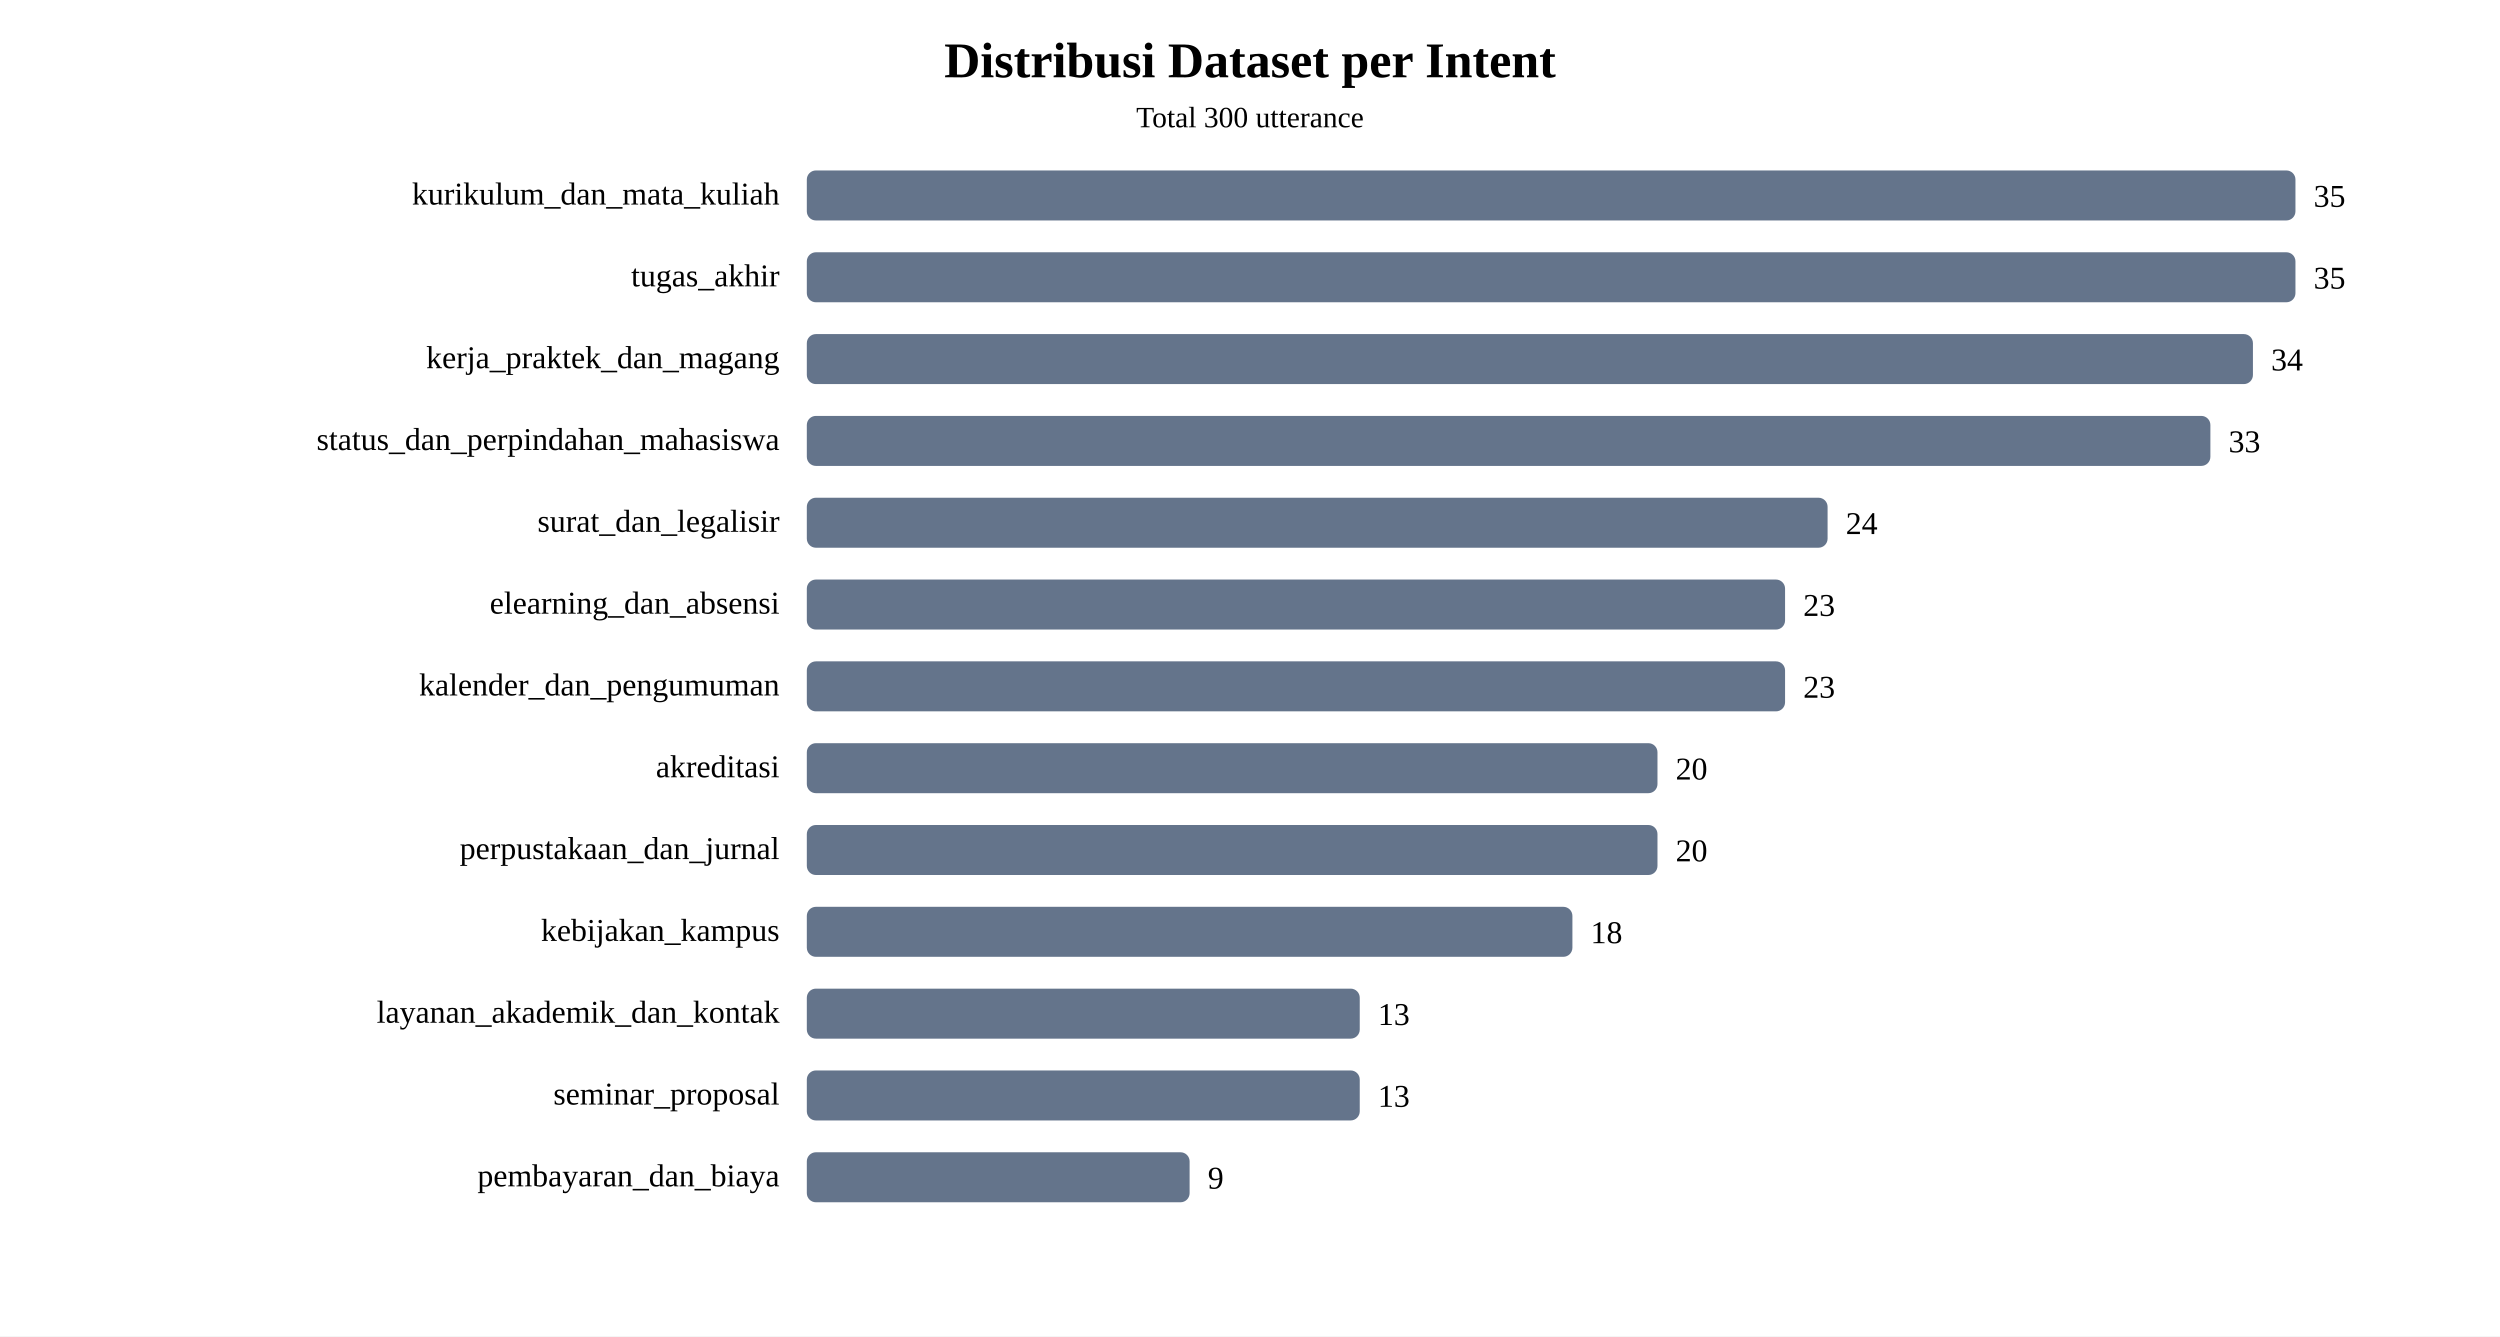
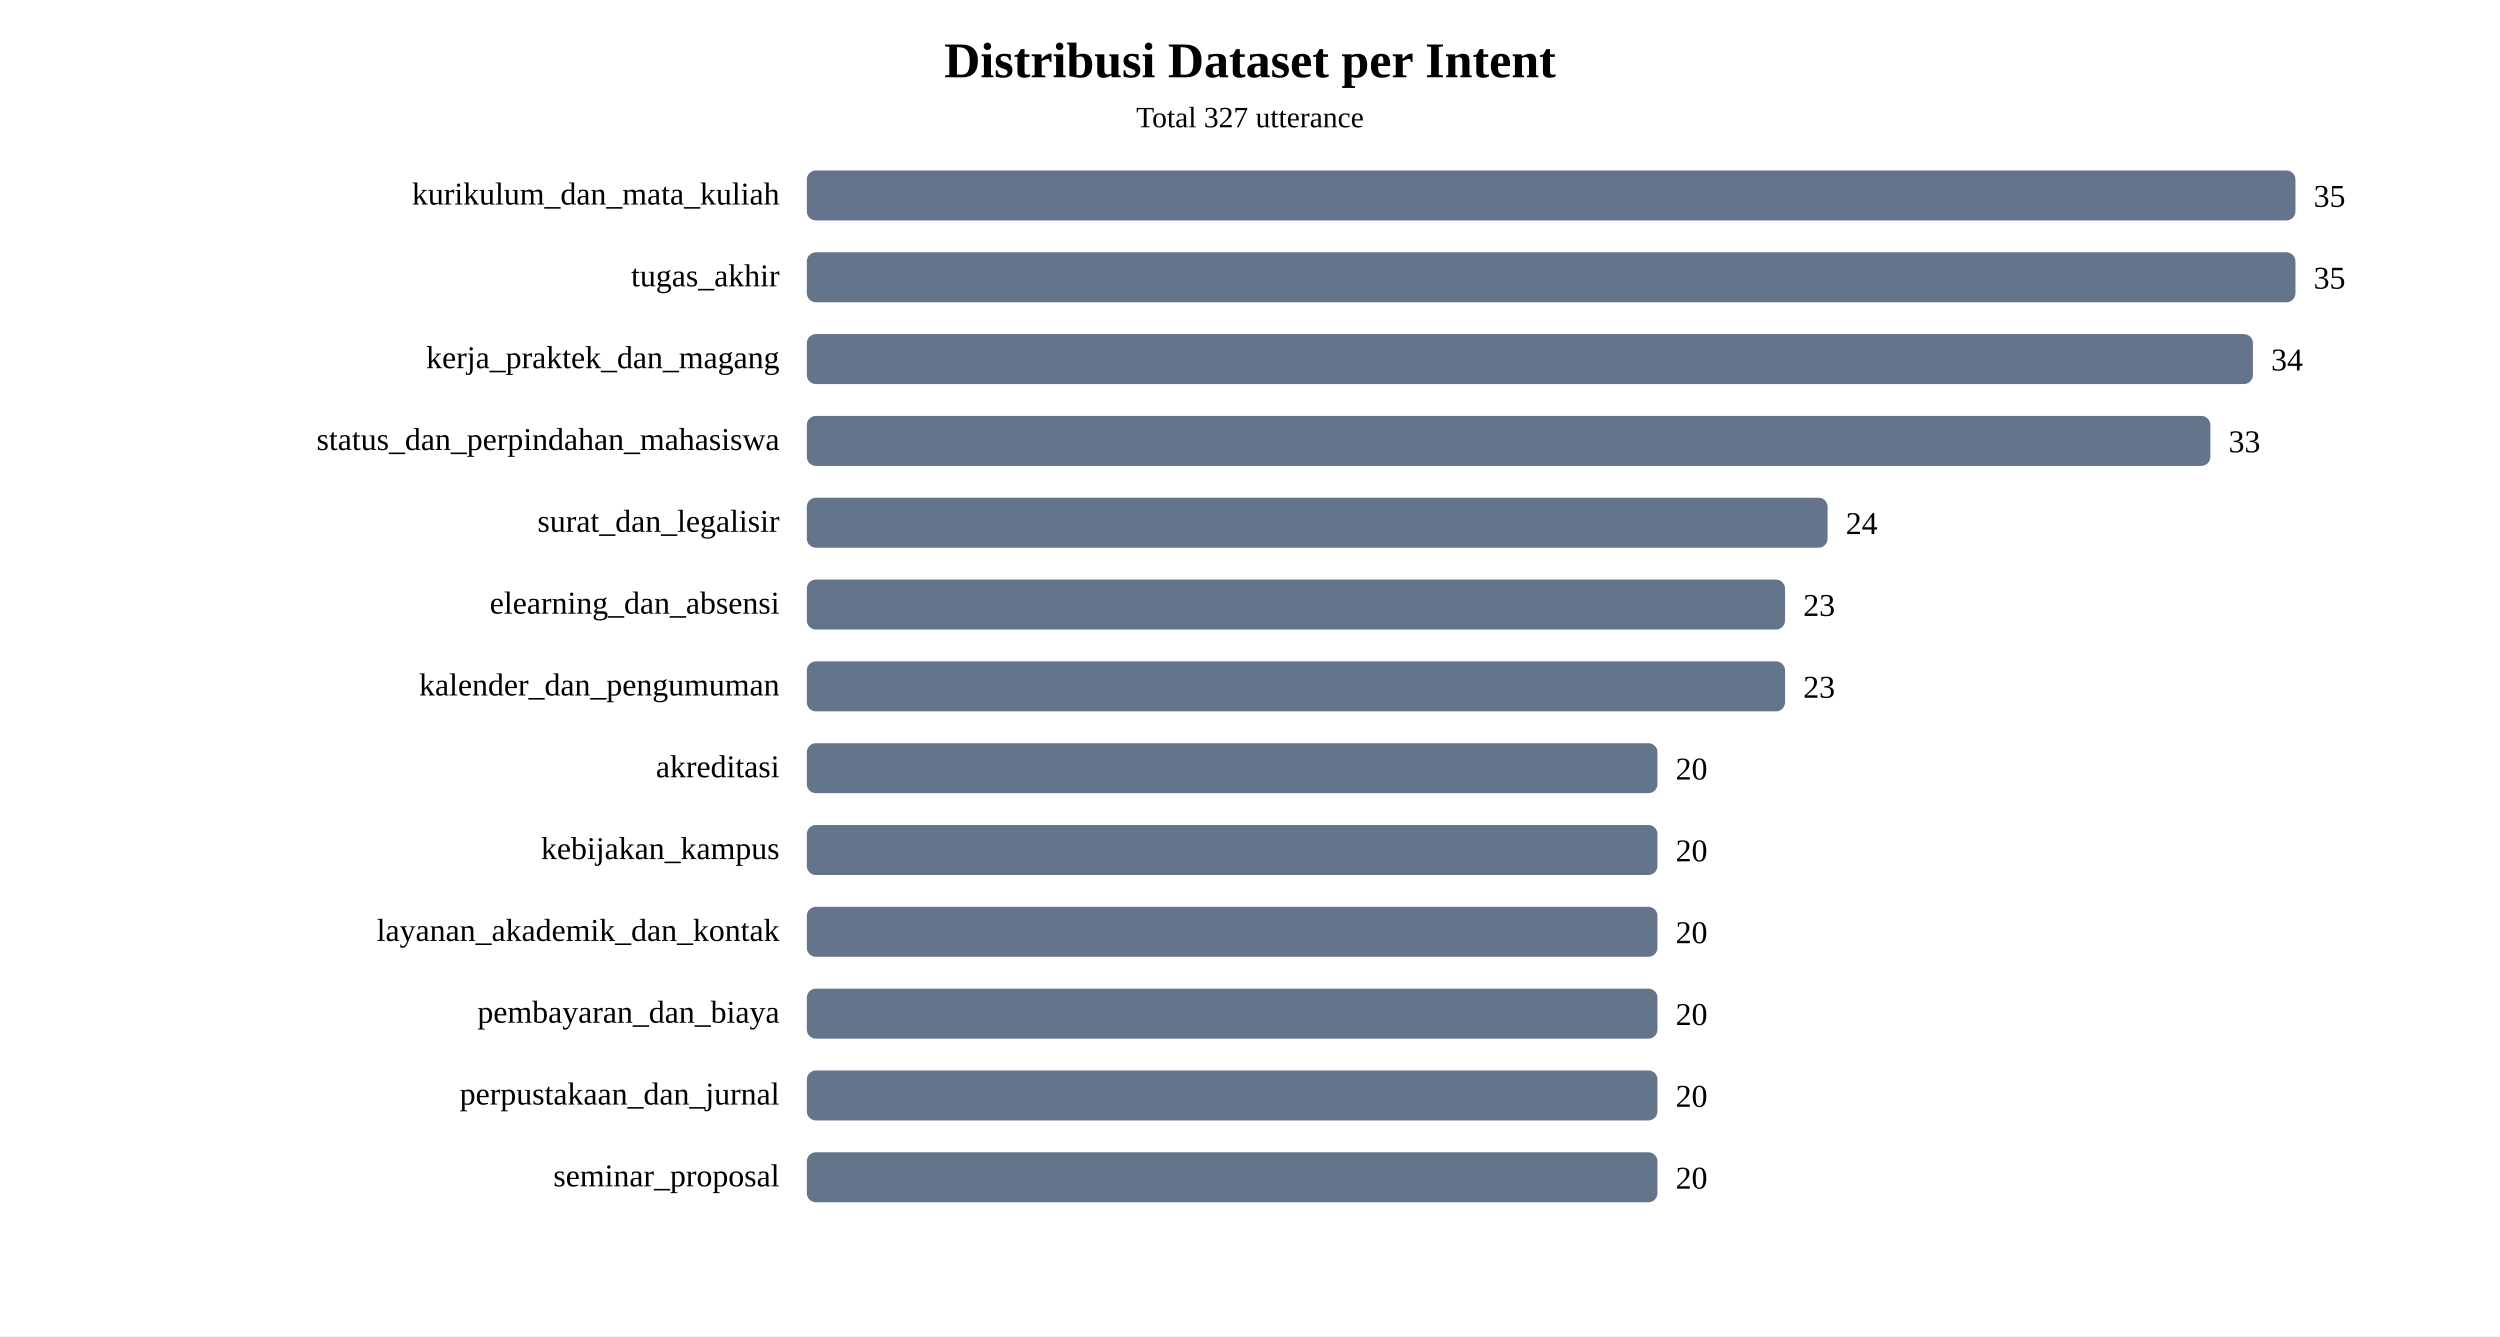
<svg xmlns="http://www.w3.org/2000/svg" width="1100" height="588" viewBox="0 0 1100 588">
  <rect width="100%" height="100%" fill="#ffffff" />
  <text x="550" y="34" text-anchor="middle" font-size="22" font-weight="700">Distribusi Dataset per Intent</text>
-   <text x="550" y="56" text-anchor="middle" font-size="13">Total 300 utterance</text>
+   <text x="550" y="56" text-anchor="middle" font-size="13">Total 327 utterance</text>
  <text x="343" y="90" text-anchor="end" font-size="14">kurikulum_dan_mata_kuliah</text>
  <rect x="355" y="75" width="655.00" height="22" rx="4" fill="#64748b" />
  <text x="1018.00" y="91" font-size="14">35</text>
  <text x="343" y="126" text-anchor="end" font-size="14">tugas_akhir</text>
  <rect x="355" y="111" width="655.00" height="22" rx="4" fill="#64748b" />
  <text x="1018.00" y="127" font-size="14">35</text>
  <text x="343" y="162" text-anchor="end" font-size="14">kerja_praktek_dan_magang</text>
  <rect x="355" y="147" width="636.29" height="22" rx="4" fill="#64748b" />
  <text x="999.29" y="163" font-size="14">34</text>
  <text x="343" y="198" text-anchor="end" font-size="14">status_dan_perpindahan_mahasiswa</text>
  <rect x="355" y="183" width="617.57" height="22" rx="4" fill="#64748b" />
  <text x="980.57" y="199" font-size="14">33</text>
  <text x="343" y="234" text-anchor="end" font-size="14">surat_dan_legalisir</text>
  <rect x="355" y="219" width="449.14" height="22" rx="4" fill="#64748b" />
  <text x="812.14" y="235" font-size="14">24</text>
  <text x="343" y="270" text-anchor="end" font-size="14">elearning_dan_absensi</text>
  <rect x="355" y="255" width="430.43" height="22" rx="4" fill="#64748b" />
  <text x="793.43" y="271" font-size="14">23</text>
  <text x="343" y="306" text-anchor="end" font-size="14">kalender_dan_pengumuman</text>
  <rect x="355" y="291" width="430.43" height="22" rx="4" fill="#64748b" />
  <text x="793.43" y="307" font-size="14">23</text>
  <text x="343" y="342" text-anchor="end" font-size="14">akreditasi</text>
  <rect x="355" y="327" width="374.29" height="22" rx="4" fill="#64748b" />
  <text x="737.29" y="343" font-size="14">20</text>
-   <text x="343" y="378" text-anchor="end" font-size="14">perpustakaan_dan_jurnal</text>
+   <text x="343" y="378" text-anchor="end" font-size="14">kebijakan_kampus</text>
  <rect x="355" y="363" width="374.29" height="22" rx="4" fill="#64748b" />
  <text x="737.29" y="379" font-size="14">20</text>
-   <text x="343" y="414" text-anchor="end" font-size="14">kebijakan_kampus</text>
-   <rect x="355" y="399" width="336.86" height="22" rx="4" fill="#64748b" />
-   <text x="699.86" y="415" font-size="14">18</text>
-   <text x="343" y="450" text-anchor="end" font-size="14">layanan_akademik_dan_kontak</text>
-   <rect x="355" y="435" width="243.29" height="22" rx="4" fill="#64748b" />
-   <text x="606.29" y="451" font-size="14">13</text>
-   <text x="343" y="486" text-anchor="end" font-size="14">seminar_proposal</text>
-   <rect x="355" y="471" width="243.29" height="22" rx="4" fill="#64748b" />
-   <text x="606.29" y="487" font-size="14">13</text>
-   <text x="343" y="522" text-anchor="end" font-size="14">pembayaran_dan_biaya</text>
-   <rect x="355" y="507" width="168.43" height="22" rx="4" fill="#64748b" />
-   <text x="531.43" y="523" font-size="14">9</text>
+   <text x="343" y="414" text-anchor="end" font-size="14">layanan_akademik_dan_kontak</text>
+   <rect x="355" y="399" width="374.29" height="22" rx="4" fill="#64748b" />
+   <text x="737.29" y="415" font-size="14">20</text>
+   <text x="343" y="450" text-anchor="end" font-size="14">pembayaran_dan_biaya</text>
+   <rect x="355" y="435" width="374.29" height="22" rx="4" fill="#64748b" />
+   <text x="737.29" y="451" font-size="14">20</text>
+   <text x="343" y="486" text-anchor="end" font-size="14">perpustakaan_dan_jurnal</text>
+   <rect x="355" y="471" width="374.29" height="22" rx="4" fill="#64748b" />
+   <text x="737.29" y="487" font-size="14">20</text>
+   <text x="343" y="522" text-anchor="end" font-size="14">seminar_proposal</text>
+   <rect x="355" y="507" width="374.29" height="22" rx="4" fill="#64748b" />
+   <text x="737.29" y="523" font-size="14">20</text>
</svg>
